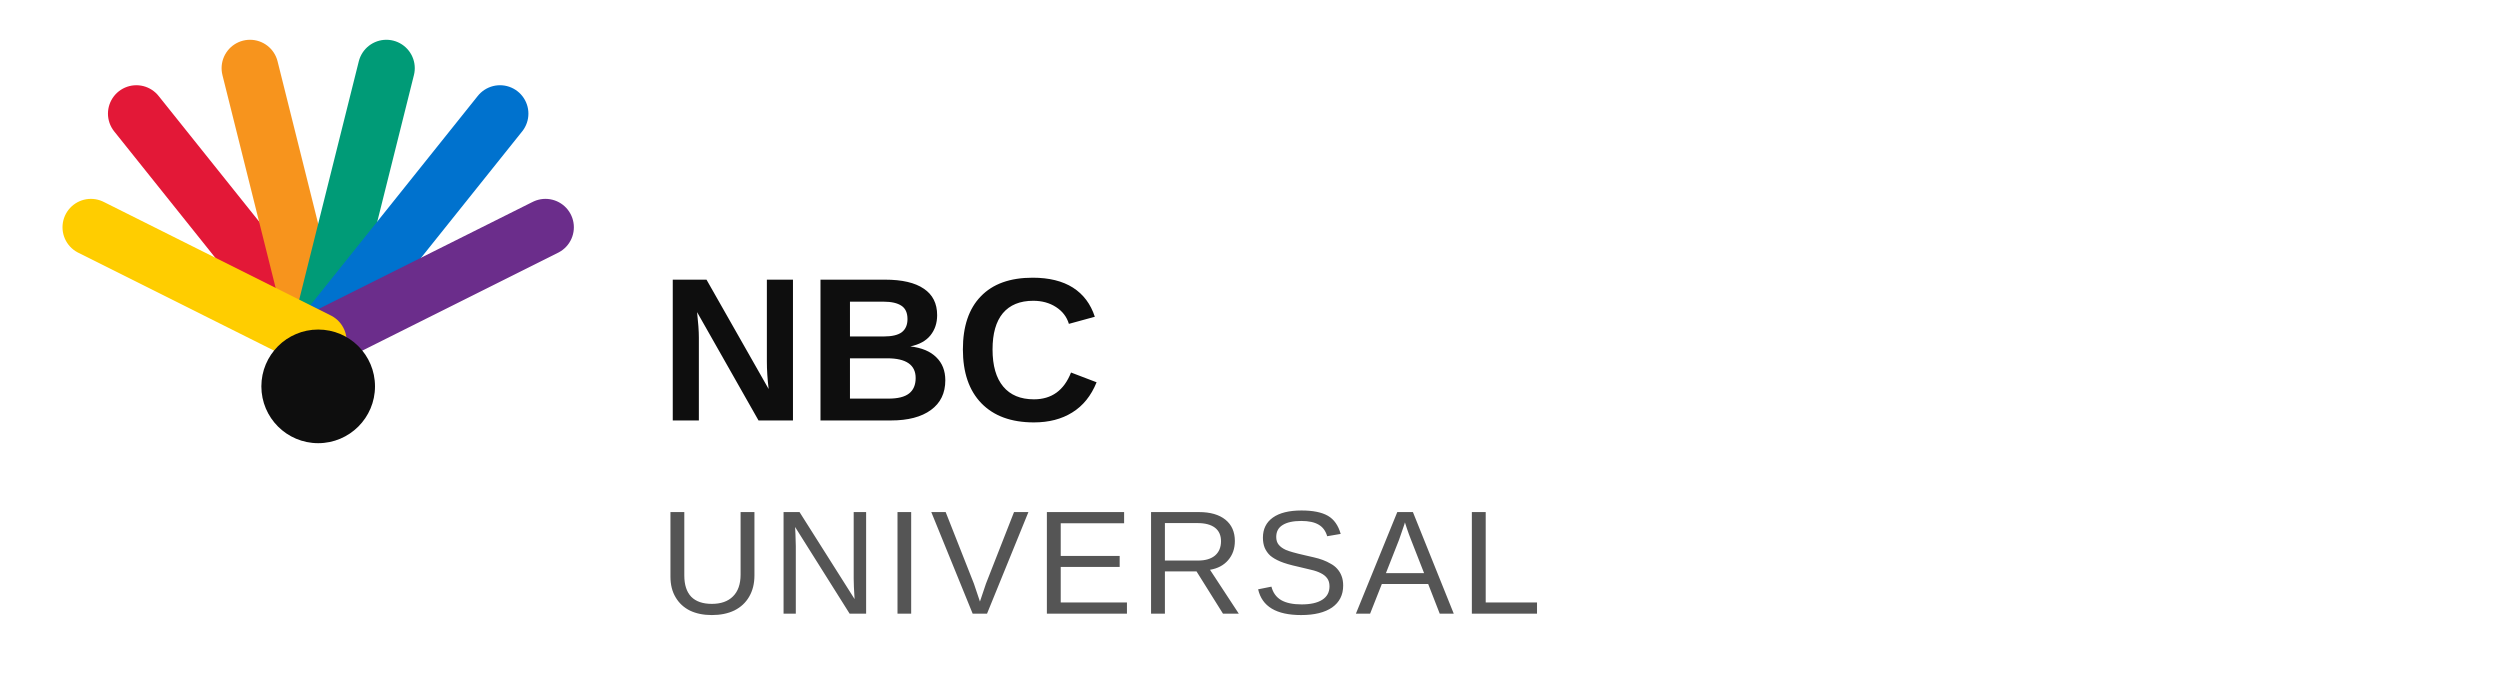
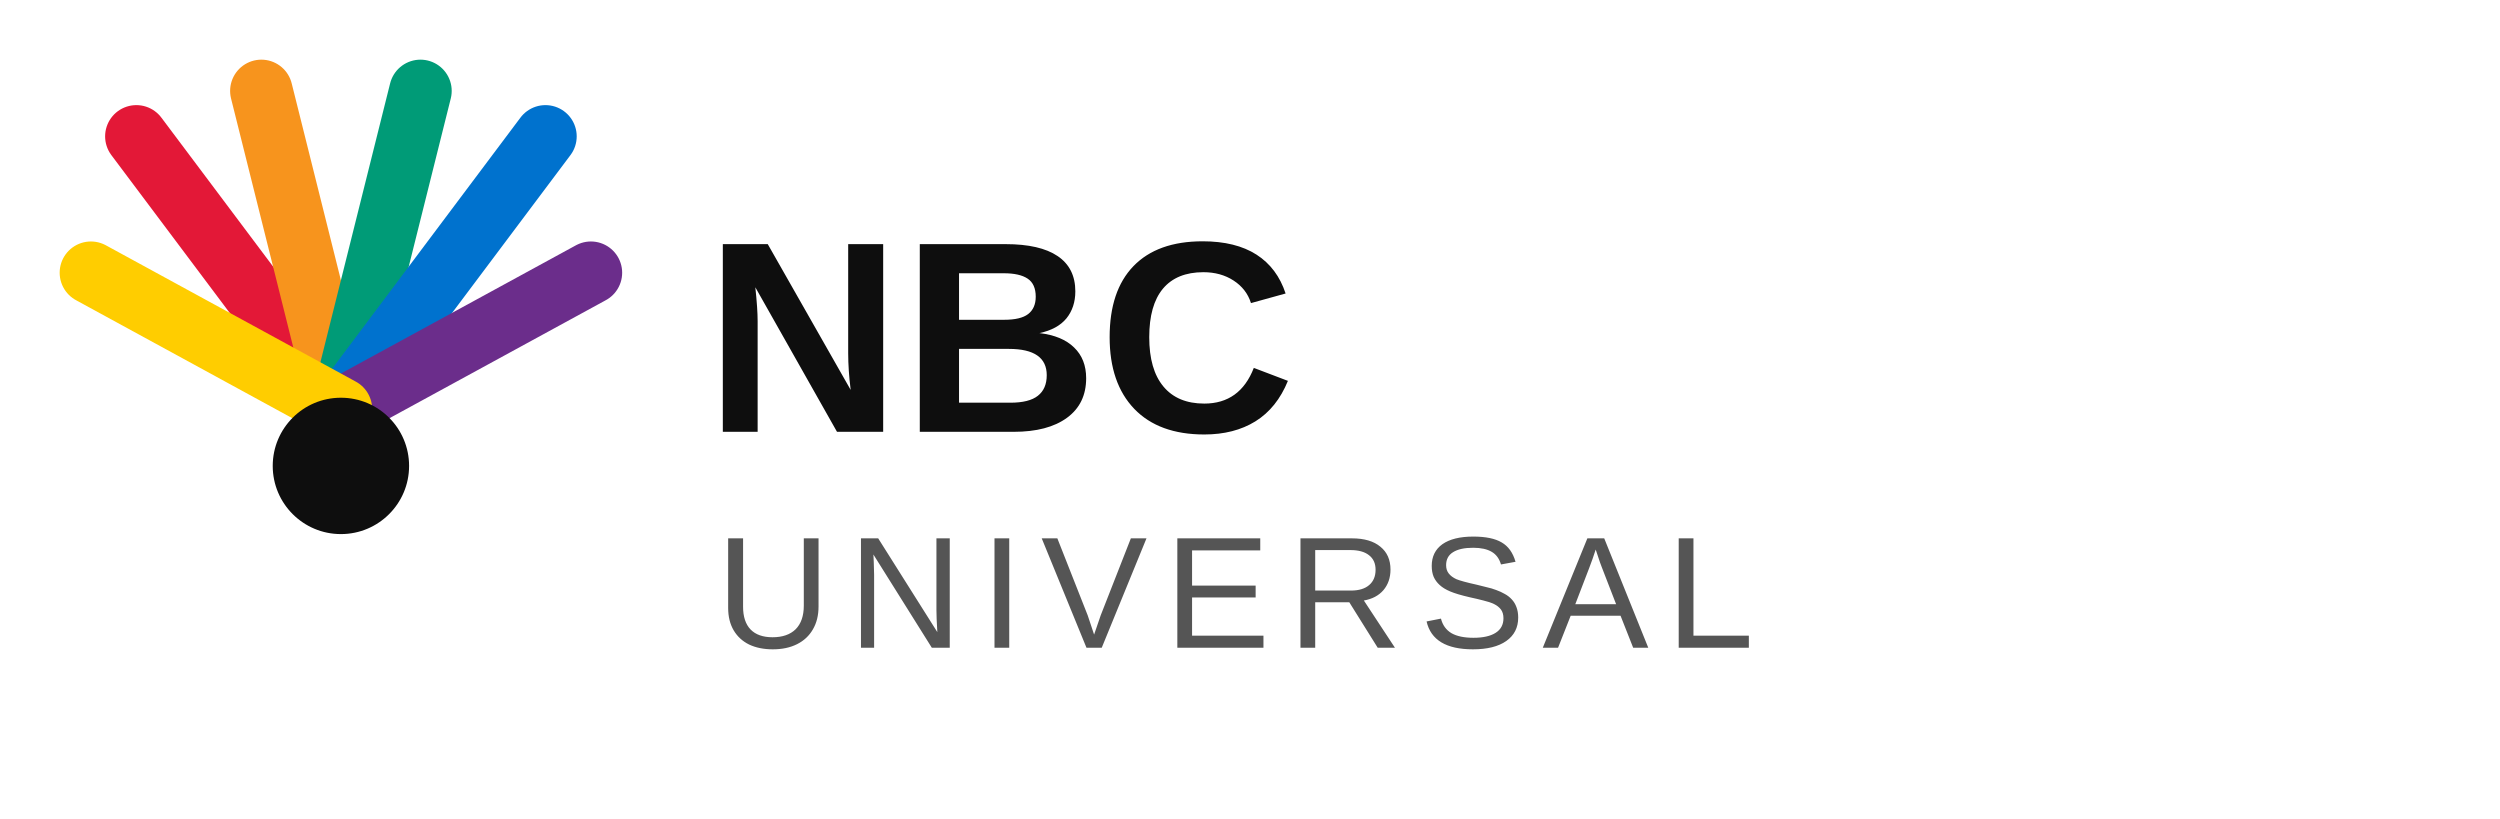
- <svg xmlns="http://www.w3.org/2000/svg" viewBox="0 0 220 60" width="220" height="60">
-   <g transform="translate(28,30)">
-     <line x1="0" y1="0" x2="-16" y2="-20" stroke="#E31837" stroke-width="5" stroke-linecap="round" />
-     <line x1="0" y1="0" x2="-6" y2="-24" stroke="#F7941D" stroke-width="5" stroke-linecap="round" />
-     <line x1="0" y1="0" x2="6" y2="-24" stroke="#009B77" stroke-width="5" stroke-linecap="round" />
-     <line x1="0" y1="0" x2="16" y2="-20" stroke="#0072CE" stroke-width="5" stroke-linecap="round" />
-     <line x1="0" y1="0" x2="20" y2="-10" stroke="#6B2D8B" stroke-width="5" stroke-linecap="round" />
-     <line x1="0" y1="0" x2="-20" y2="-10" stroke="#FFCD00" stroke-width="5" stroke-linecap="round" />
-     <circle cx="0" cy="4" r="5" fill="#0e0e0e" />
+ <svg xmlns="http://www.w3.org/2000/svg" viewBox="0 0 220 72" width="220" height="72">
+   <g transform="translate(30,36)">
+     <line x1="0" y1="0" x2="-18" y2="-24" stroke="#E31837" stroke-width="5.5" stroke-linecap="round" />
+     <line x1="0" y1="0" x2="-7" y2="-28" stroke="#F7941D" stroke-width="5.5" stroke-linecap="round" />
+     <line x1="0" y1="0" x2="7" y2="-28" stroke="#009B77" stroke-width="5.5" stroke-linecap="round" />
+     <line x1="0" y1="0" x2="18" y2="-24" stroke="#0072CE" stroke-width="5.5" stroke-linecap="round" />
+     <line x1="0" y1="0" x2="22" y2="-12" stroke="#6B2D8B" stroke-width="5.5" stroke-linecap="round" />
+     <line x1="0" y1="0" x2="-22" y2="-12" stroke="#FFCD00" stroke-width="5.5" stroke-linecap="round" />
+     <circle cx="0" cy="5" r="6" fill="#0e0e0e" />
  </g>
-   <text x="58" y="37" font-family="Arial, sans-serif" font-weight="700" font-size="18" fill="#0e0e0e">NBC</text>
-   <text x="58" y="54" font-family="Arial, sans-serif" font-weight="400" font-size="13" fill="#555" letter-spacing="0.5">UNIVERSAL</text>
+   <text x="62" y="38" font-family="Arial Black, Arial, sans-serif" font-weight="900" font-size="24" fill="#0e0e0e">NBC</text>
+   <text x="63" y="57" font-family="Arial, sans-serif" font-weight="400" font-size="14" fill="#555" letter-spacing="1.5">UNIVERSAL</text>
</svg>
